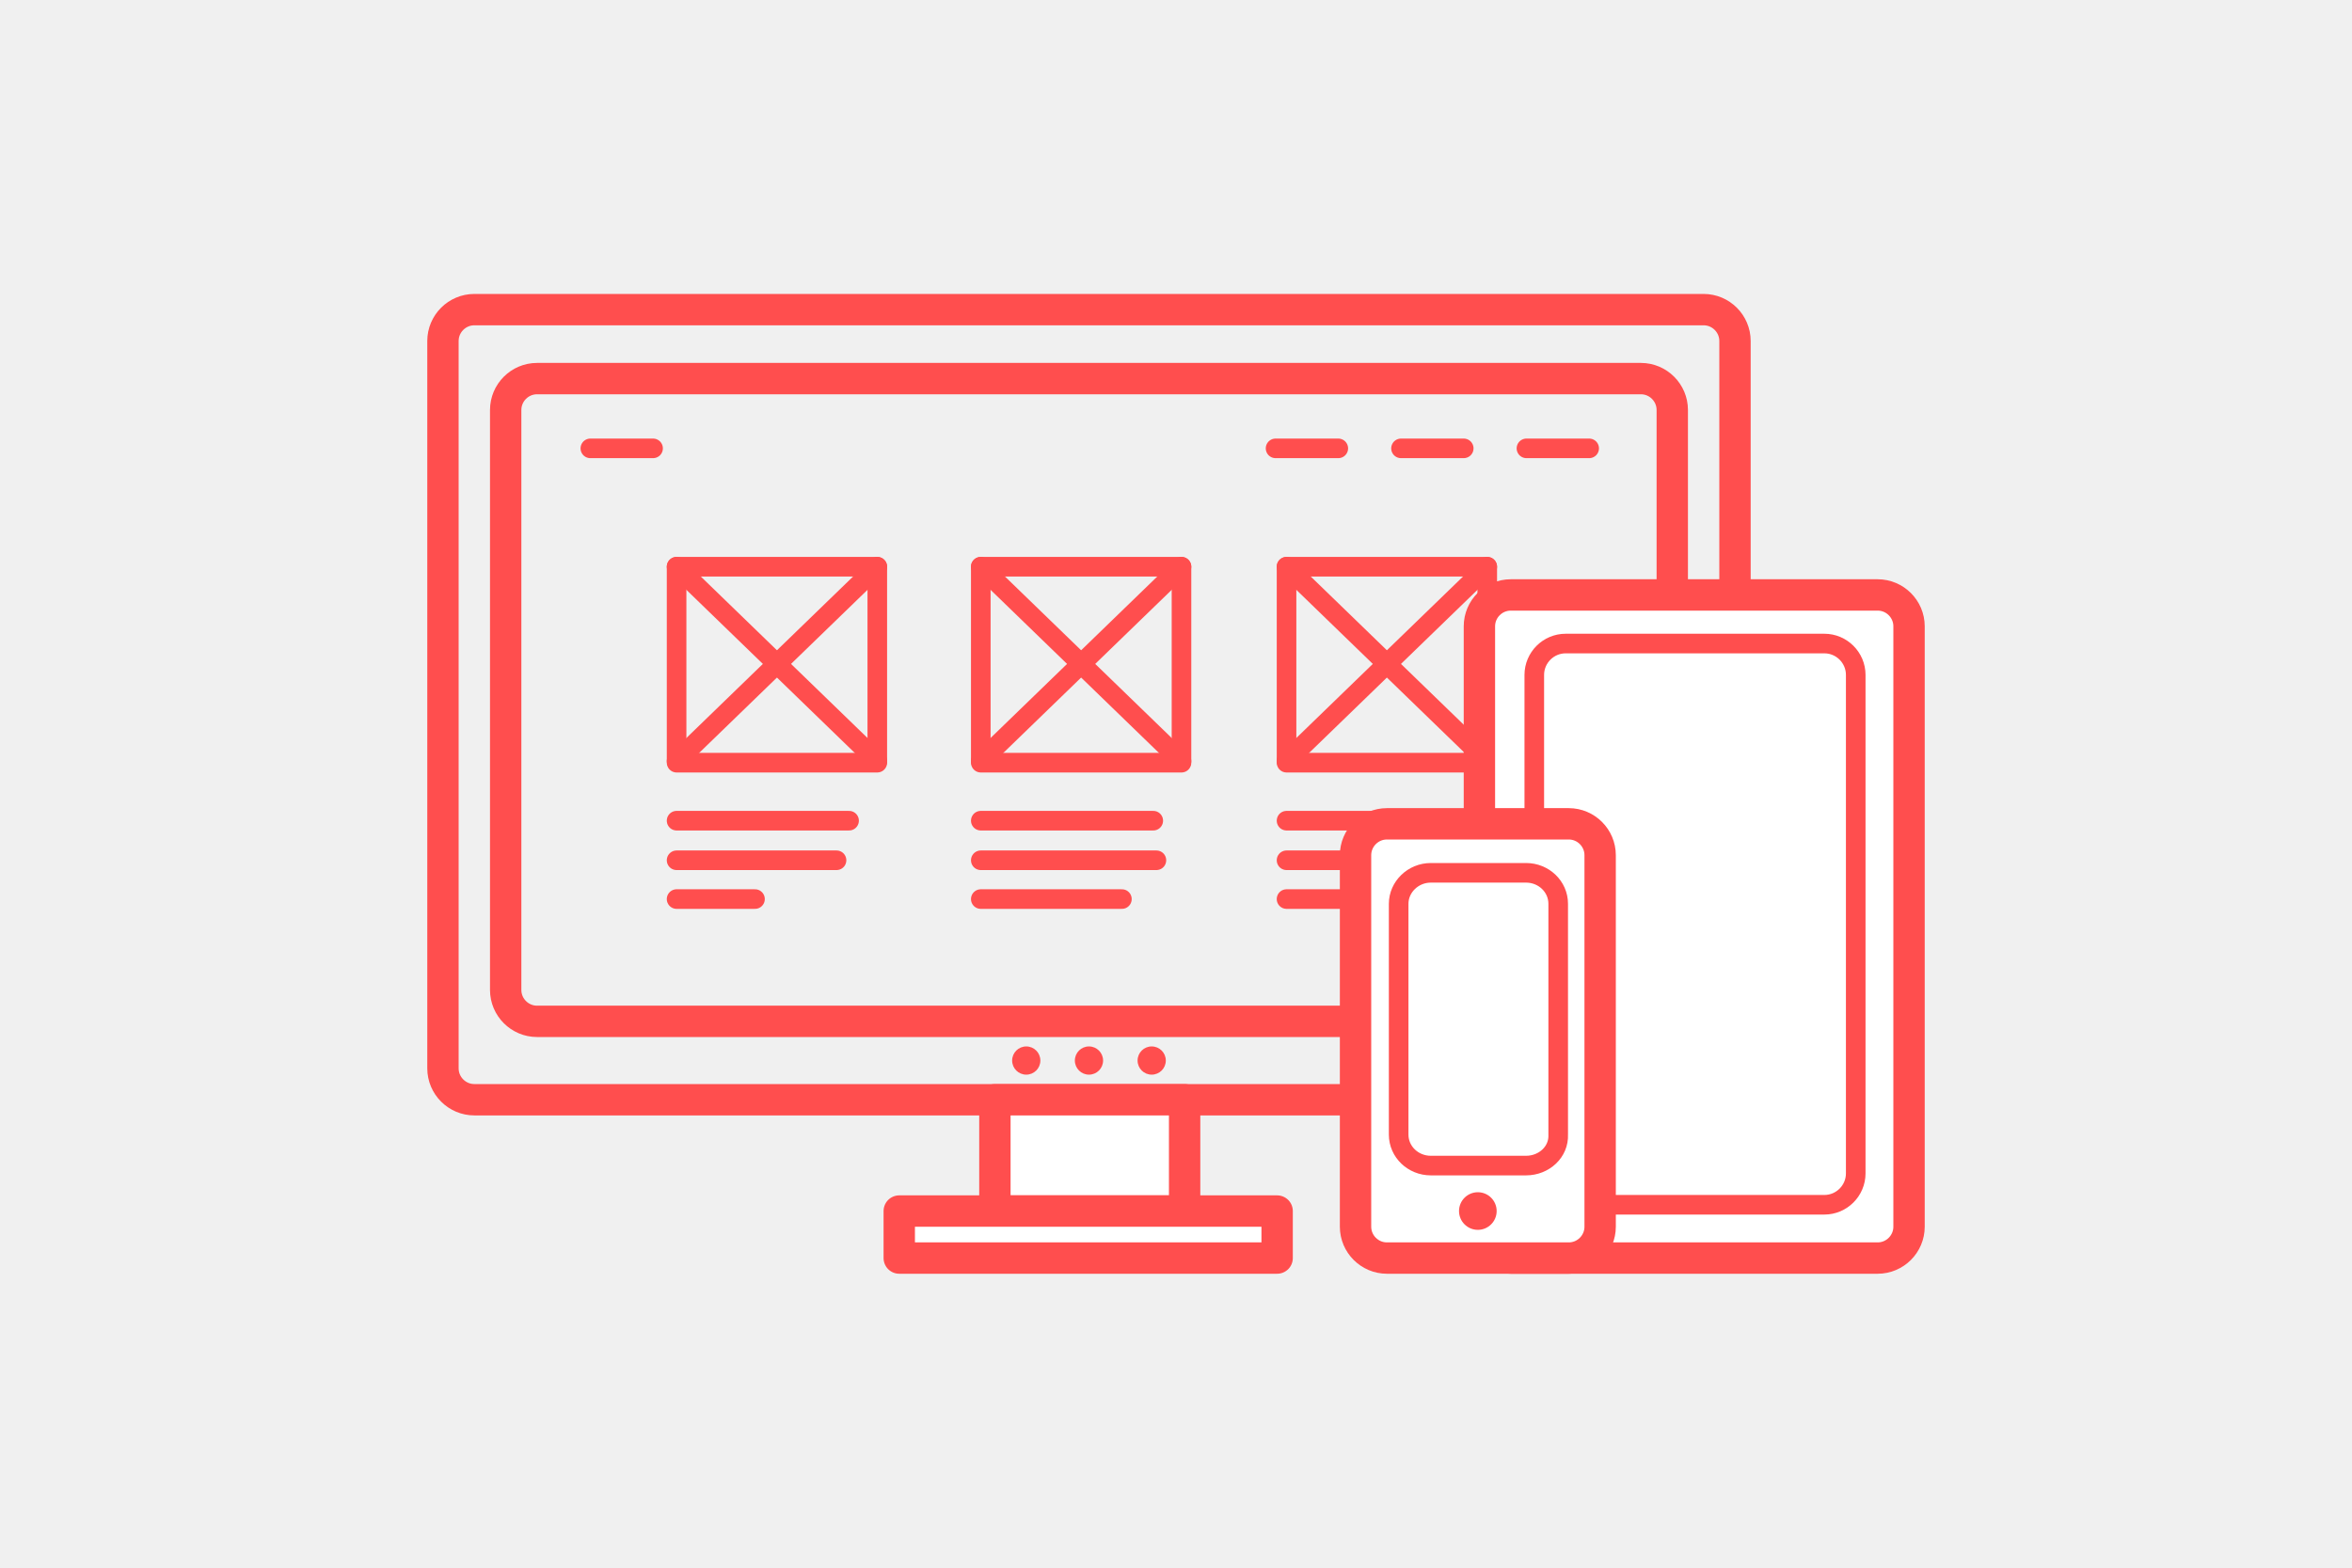
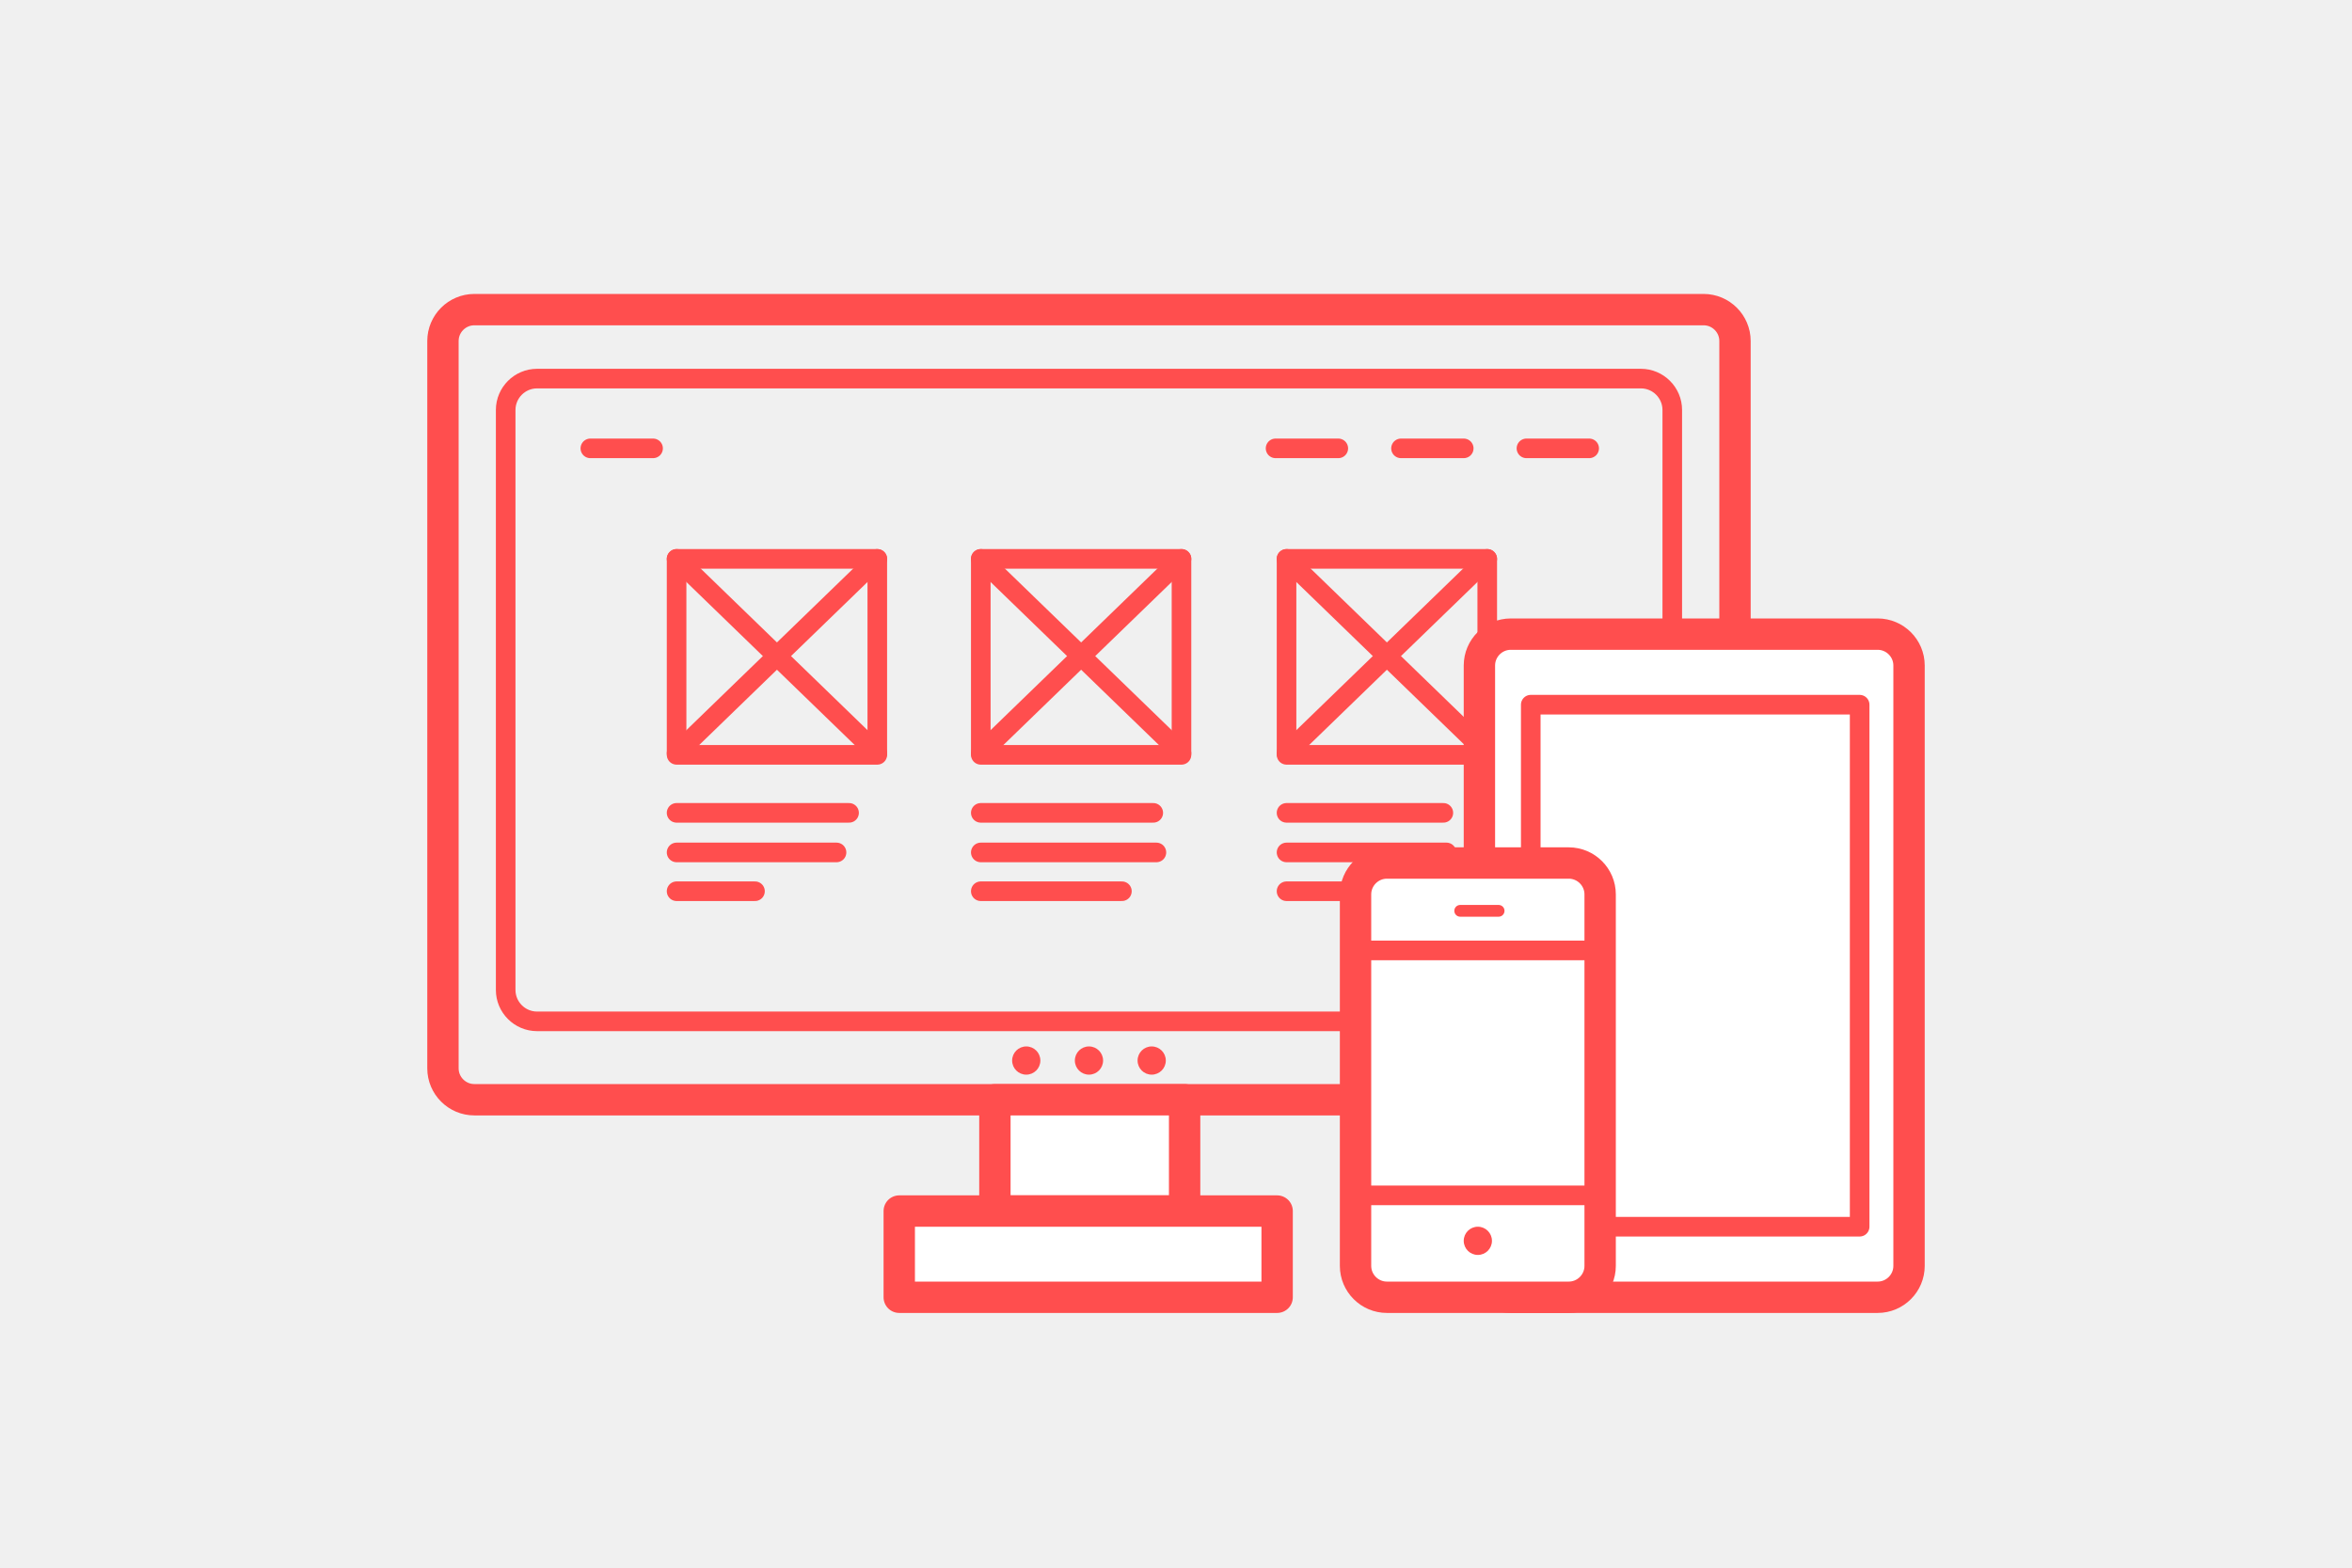
- <svg xmlns="http://www.w3.org/2000/svg" version="1.1" id="Layer_1" x="0px" y="0px" width="600px" height="400px" viewBox="250 -150 600 400" enable-background="new 250 -150 600 400" xml:space="preserve">
-   <path fill="none" stroke="#FF4E4E" stroke-width="8" stroke-linejoin="round" stroke-miterlimit="10" d="M684.6,130.6H371  c-4.4,0-8-3.6-8-8V-63c0-4.4,3.6-8,8-8h313.6c4.4,0,8,3.6,8,8v185.6C692.6,127,689,130.6,684.6,130.6z" />
-   <path fill="none" stroke="#FF4E4E" stroke-width="8" stroke-linejoin="round" stroke-miterlimit="10" d="M668.6,110.6H387  c-4.4,0-8-3.6-8-8v-148c0-4.4,3.6-8,8-8h281.6c4.4,0,8,3.6,8,8v148C676.6,107,673,110.6,668.6,110.6z" />
-   <rect x="503.8" y="130.6" fill="#FFFFFF" stroke="#FF4E4E" stroke-width="8" stroke-linejoin="round" stroke-miterlimit="10" width="48.4" height="28.4" />
-   <rect x="479.4" y="159" fill="#FFFFFF" stroke="#FF4E4E" stroke-width="8" stroke-linejoin="round" stroke-miterlimit="10" width="96.4" height="12" />
-   <circle fill="#FF4E4E" cx="543.8" cy="120.6" r="3.6" />
-   <circle fill="#FF4E4E" cx="527.8" cy="120.6" r="3.6" />
-   <circle fill="#FF4E4E" cx="511.8" cy="120.6" r="3.6" />
-   <line fill="none" stroke="#FF4E4E" stroke-width="5" stroke-linecap="round" stroke-linejoin="round" stroke-miterlimit="10" x1="422.6" y1="79.4" x2="442.6" y2="79.4" />
-   <line fill="none" stroke="#FF4E4E" stroke-width="5" stroke-linecap="round" stroke-linejoin="round" stroke-miterlimit="10" x1="500.2" y1="79.4" x2="536.2" y2="79.4" />
-   <line fill="none" stroke="#FF4E4E" stroke-width="5" stroke-linecap="round" stroke-linejoin="round" stroke-miterlimit="10" x1="422.6" y1="59.4" x2="466.6" y2="59.4" />
-   <line fill="none" stroke="#FF4E4E" stroke-width="5" stroke-linecap="round" stroke-linejoin="round" stroke-miterlimit="10" x1="422.6" y1="69.5" x2="463.4" y2="69.5" />
-   <line fill="none" stroke="#FF4E4E" stroke-width="5" stroke-linecap="round" stroke-linejoin="round" stroke-miterlimit="10" x1="500.2" y1="59.4" x2="544.2" y2="59.4" />
-   <line fill="none" stroke="#FF4E4E" stroke-width="5" stroke-linecap="round" stroke-linejoin="round" stroke-miterlimit="10" x1="500.2" y1="69.5" x2="545" y2="69.5" />
-   <rect x="422.6" y="-5.4" fill="none" stroke="#FF4E4E" stroke-width="5" stroke-linecap="round" stroke-linejoin="round" stroke-miterlimit="10" width="51.2" height="50" />
-   <line fill="none" stroke="#FF4E4E" stroke-width="5" stroke-linecap="round" stroke-linejoin="round" stroke-miterlimit="10" x1="422.6" y1="44.2" x2="473.8" y2="-5.4" />
-   <line fill="none" stroke="#FF4E4E" stroke-width="5" stroke-linecap="round" stroke-linejoin="round" stroke-miterlimit="10" x1="422.6" y1="-5.4" x2="473.8" y2="44.2" />
-   <rect x="500.2" y="-5.4" fill="none" stroke="#FF4E4E" stroke-width="5" stroke-linecap="round" stroke-linejoin="round" stroke-miterlimit="10" width="51.2" height="50" />
-   <line fill="none" stroke="#FF4E4E" stroke-width="5" stroke-linecap="round" stroke-linejoin="round" stroke-miterlimit="10" x1="500.2" y1="44.2" x2="551.4" y2="-5.4" />
-   <line fill="none" stroke="#FF4E4E" stroke-width="5" stroke-linecap="round" stroke-linejoin="round" stroke-miterlimit="10" x1="500.2" y1="-5.4" x2="551.4" y2="44.2" />
-   <line fill="none" stroke="#FF4E4E" stroke-width="5" stroke-linecap="round" stroke-linejoin="round" stroke-miterlimit="10" x1="578.2" y1="59.4" x2="618.2" y2="59.4" />
-   <line fill="none" stroke="#FF4E4E" stroke-width="5" stroke-linecap="round" stroke-linejoin="round" stroke-miterlimit="10" x1="578.2" y1="69.5" x2="619" y2="69.5" />
-   <line fill="none" stroke="#FF4E4E" stroke-width="5" stroke-linecap="round" stroke-linejoin="round" stroke-miterlimit="10" x1="578.2" y1="79.4" x2="602.2" y2="79.4" />
-   <rect x="578.2" y="-5.4" fill="none" stroke="#FF4E4E" stroke-width="5" stroke-linecap="round" stroke-linejoin="round" stroke-miterlimit="10" width="51.2" height="50" />
-   <line fill="none" stroke="#FF4E4E" stroke-width="5" stroke-linecap="round" stroke-linejoin="round" stroke-miterlimit="10" x1="578.2" y1="44.2" x2="629.4" y2="-5.4" />
-   <line fill="none" stroke="#FF4E4E" stroke-width="5" stroke-linecap="round" stroke-linejoin="round" stroke-miterlimit="10" x1="578.2" y1="-5.4" x2="629.4" y2="44.2" />
-   <line fill="none" stroke="#FF4E4E" stroke-width="5" stroke-linecap="round" stroke-linejoin="round" stroke-miterlimit="10" x1="655.4" y1="-35.6" x2="639.4" y2="-35.6" />
-   <line fill="none" stroke="#FF4E4E" stroke-width="5" stroke-linecap="round" stroke-linejoin="round" stroke-miterlimit="10" x1="623.4" y1="-35.6" x2="607.4" y2="-35.6" />
-   <line fill="none" stroke="#FF4E4E" stroke-width="5" stroke-linecap="round" stroke-linejoin="round" stroke-miterlimit="10" x1="591.4" y1="-35.6" x2="575.4" y2="-35.6" />
-   <line fill="none" stroke="#FF4E4E" stroke-width="5" stroke-linecap="round" stroke-linejoin="round" stroke-miterlimit="10" x1="416.6" y1="-35.6" x2="400.6" y2="-35.6" />
-   <path fill="#FFFFFF" stroke="#FF4E4E" stroke-width="8" stroke-linejoin="round" stroke-miterlimit="10" d="M635.4,1.8H729  c4.4,0,8,3.6,8,8V163c0,4.4-3.6,8-8,8h-93.6c-4.4,0-8-3.6-8-8V9.8C627.4,5.4,631,1.8,635.4,1.8z" />
-   <path fill="none" stroke="#FF4E4E" stroke-width="5" stroke-linejoin="round" stroke-miterlimit="10" d="M649.4,14.2h66  c4.4,0,8,3.6,8,8v127.2c0,4.4-3.6,8-8,8h-66c-4.4,0-8-3.6-8-8V22.2C641.4,17.8,645,14.2,649.4,14.2z" />
-   <path fill="#FFFFFF" stroke="#FF4E4E" stroke-width="8" stroke-linejoin="round" stroke-miterlimit="10" d="M650.2,171h-46.4  c-4.4,0-8-3.6-8-8V68.2c0-4.4,3.6-8,8-8h46.4c4.4,0,8,3.6,8,8V163C658.2,167.4,654.6,171,650.2,171z" />
-   <path fill="none" stroke="#FF4E4E" stroke-width="5" stroke-linejoin="round" stroke-miterlimit="10" d="M639.3,147.4H615  c-4.5,0-8.2-3.5-8.2-7.9V80.6c0-4.3,3.7-7.9,8.2-7.9h24.3c4.5,0,8.2,3.5,8.2,7.9v58.9C647.7,143.9,643.9,147.4,639.3,147.4z" />
-   <circle fill="#FF4E4E" cx="627" cy="159" r="4.8" />
+ <svg xmlns="http://www.w3.org/2000/svg" version="1.1" id="Layer_1" x="0px" y="0px" width="600px" height="400px" viewBox="-95 413 600 400" style="enable-background:new -95 413 600 400;" xml:space="preserve">
+   <style type="text/css">
+ 	.st0{fill:none;stroke:#FF4E4E;stroke-width:8;stroke-linejoin:round;stroke-miterlimit:10;}
+ 	.st1{fill:none;stroke:#FF4E4E;stroke-width:5;stroke-linejoin:round;stroke-miterlimit:10;}
+ 	.st2{fill:#FFFFFF;stroke:#FF4E4E;stroke-width:8;stroke-linejoin:round;stroke-miterlimit:10;}
+ 	.st3{fill:#FF4E4E;}
+ 	.st4{fill:none;stroke:#FF4E4E;stroke-width:5;stroke-linecap:round;stroke-linejoin:round;stroke-miterlimit:10;}
+ 	.st5{fill:none;stroke:#FF4E4E;stroke-width:3;stroke-linecap:round;stroke-linejoin:round;stroke-miterlimit:10;}
+ </style>
+   <path class="st0" d="M339.6,693.6H26c-4.4,0-8-3.6-8-8V500c0-4.4,3.6-8,8-8h313.6c4.4,0,8,3.6,8,8v185.6  C347.6,690,344,693.6,339.6,693.6z" />
+   <path class="st1" d="M323.6,673.6H42c-4.4,0-8-3.6-8-8v-148c0-4.4,3.6-8,8-8h281.6c4.4,0,8,3.6,8,8v148  C331.6,670,328,673.6,323.6,673.6z" />
+   <rect x="158.8" y="693.6" class="st2" width="48.4" height="28.4" />
+   <rect x="134.4" y="722" class="st2" width="96.4" height="22" />
+   <circle class="st3" cx="198.8" cy="683.6" r="3.6" />
+   <circle class="st3" cx="182.8" cy="683.6" r="3.6" />
+   <circle class="st3" cx="166.8" cy="683.6" r="3.6" />
+   <line class="st4" x1="77.6" y1="640.4" x2="97.6" y2="640.4" />
+   <line class="st4" x1="155.2" y1="640.4" x2="191.2" y2="640.4" />
+   <line class="st4" x1="77.6" y1="620.4" x2="121.6" y2="620.4" />
+   <line class="st4" x1="77.6" y1="630.5" x2="118.4" y2="630.5" />
+   <line class="st4" x1="155.2" y1="620.4" x2="199.2" y2="620.4" />
+   <line class="st4" x1="155.2" y1="630.5" x2="200" y2="630.5" />
+   <rect x="77.6" y="555.6" class="st4" width="51.2" height="50" />
+   <line class="st4" x1="77.6" y1="605.2" x2="128.8" y2="555.6" />
+   <line class="st4" x1="77.6" y1="555.6" x2="128.8" y2="605.2" />
+   <rect x="155.2" y="555.6" class="st4" width="51.2" height="50" />
+   <line class="st4" x1="155.2" y1="605.2" x2="206.4" y2="555.6" />
+   <line class="st4" x1="155.2" y1="555.6" x2="206.4" y2="605.2" />
+   <line class="st4" x1="233.2" y1="620.4" x2="273.2" y2="620.4" />
+   <line class="st4" x1="233.2" y1="630.5" x2="274" y2="630.5" />
+   <line class="st4" x1="233.2" y1="640.4" x2="257.2" y2="640.4" />
+   <rect x="233.2" y="555.6" class="st4" width="51.2" height="50" />
+   <line class="st4" x1="233.2" y1="605.2" x2="284.4" y2="555.6" />
+   <line class="st4" x1="233.2" y1="555.6" x2="284.4" y2="605.2" />
+   <line class="st4" x1="310.4" y1="527.4" x2="294.4" y2="527.4" />
+   <line class="st4" x1="278.4" y1="527.4" x2="262.4" y2="527.4" />
+   <line class="st4" x1="246.4" y1="527.4" x2="230.4" y2="527.4" />
+   <line class="st4" x1="71.6" y1="527.4" x2="55.6" y2="527.4" />
+   <path class="st2" d="M290.4,574.8H384c4.4,0,8,3.6,8,8V736c0,4.4-3.6,8-8,8h-93.6c-4.4,0-8-3.6-8-8V582.8  C282.4,578.4,286,574.8,290.4,574.8z" />
+   <path class="st1" d="M295.5,592.8h83.9V726h-83.9V592.8z" />
+   <path class="st2" d="M305.2,744h-46.4c-4.4,0-8-3.6-8-8v-94.8c0-4.4,3.6-8,8-8h46.4c4.4,0,8,3.6,8,8V736  C313.2,740.4,309.6,744,305.2,744z" />
+   <path class="st1" d="M250.8,655.5h62.4V718h-62.4V655.5z" />
+   <circle class="st3" cx="282" cy="729.6" r="3.6" />
+   <line class="st5" x1="287.3" y1="645.4" x2="277.5" y2="645.4" />
</svg>
